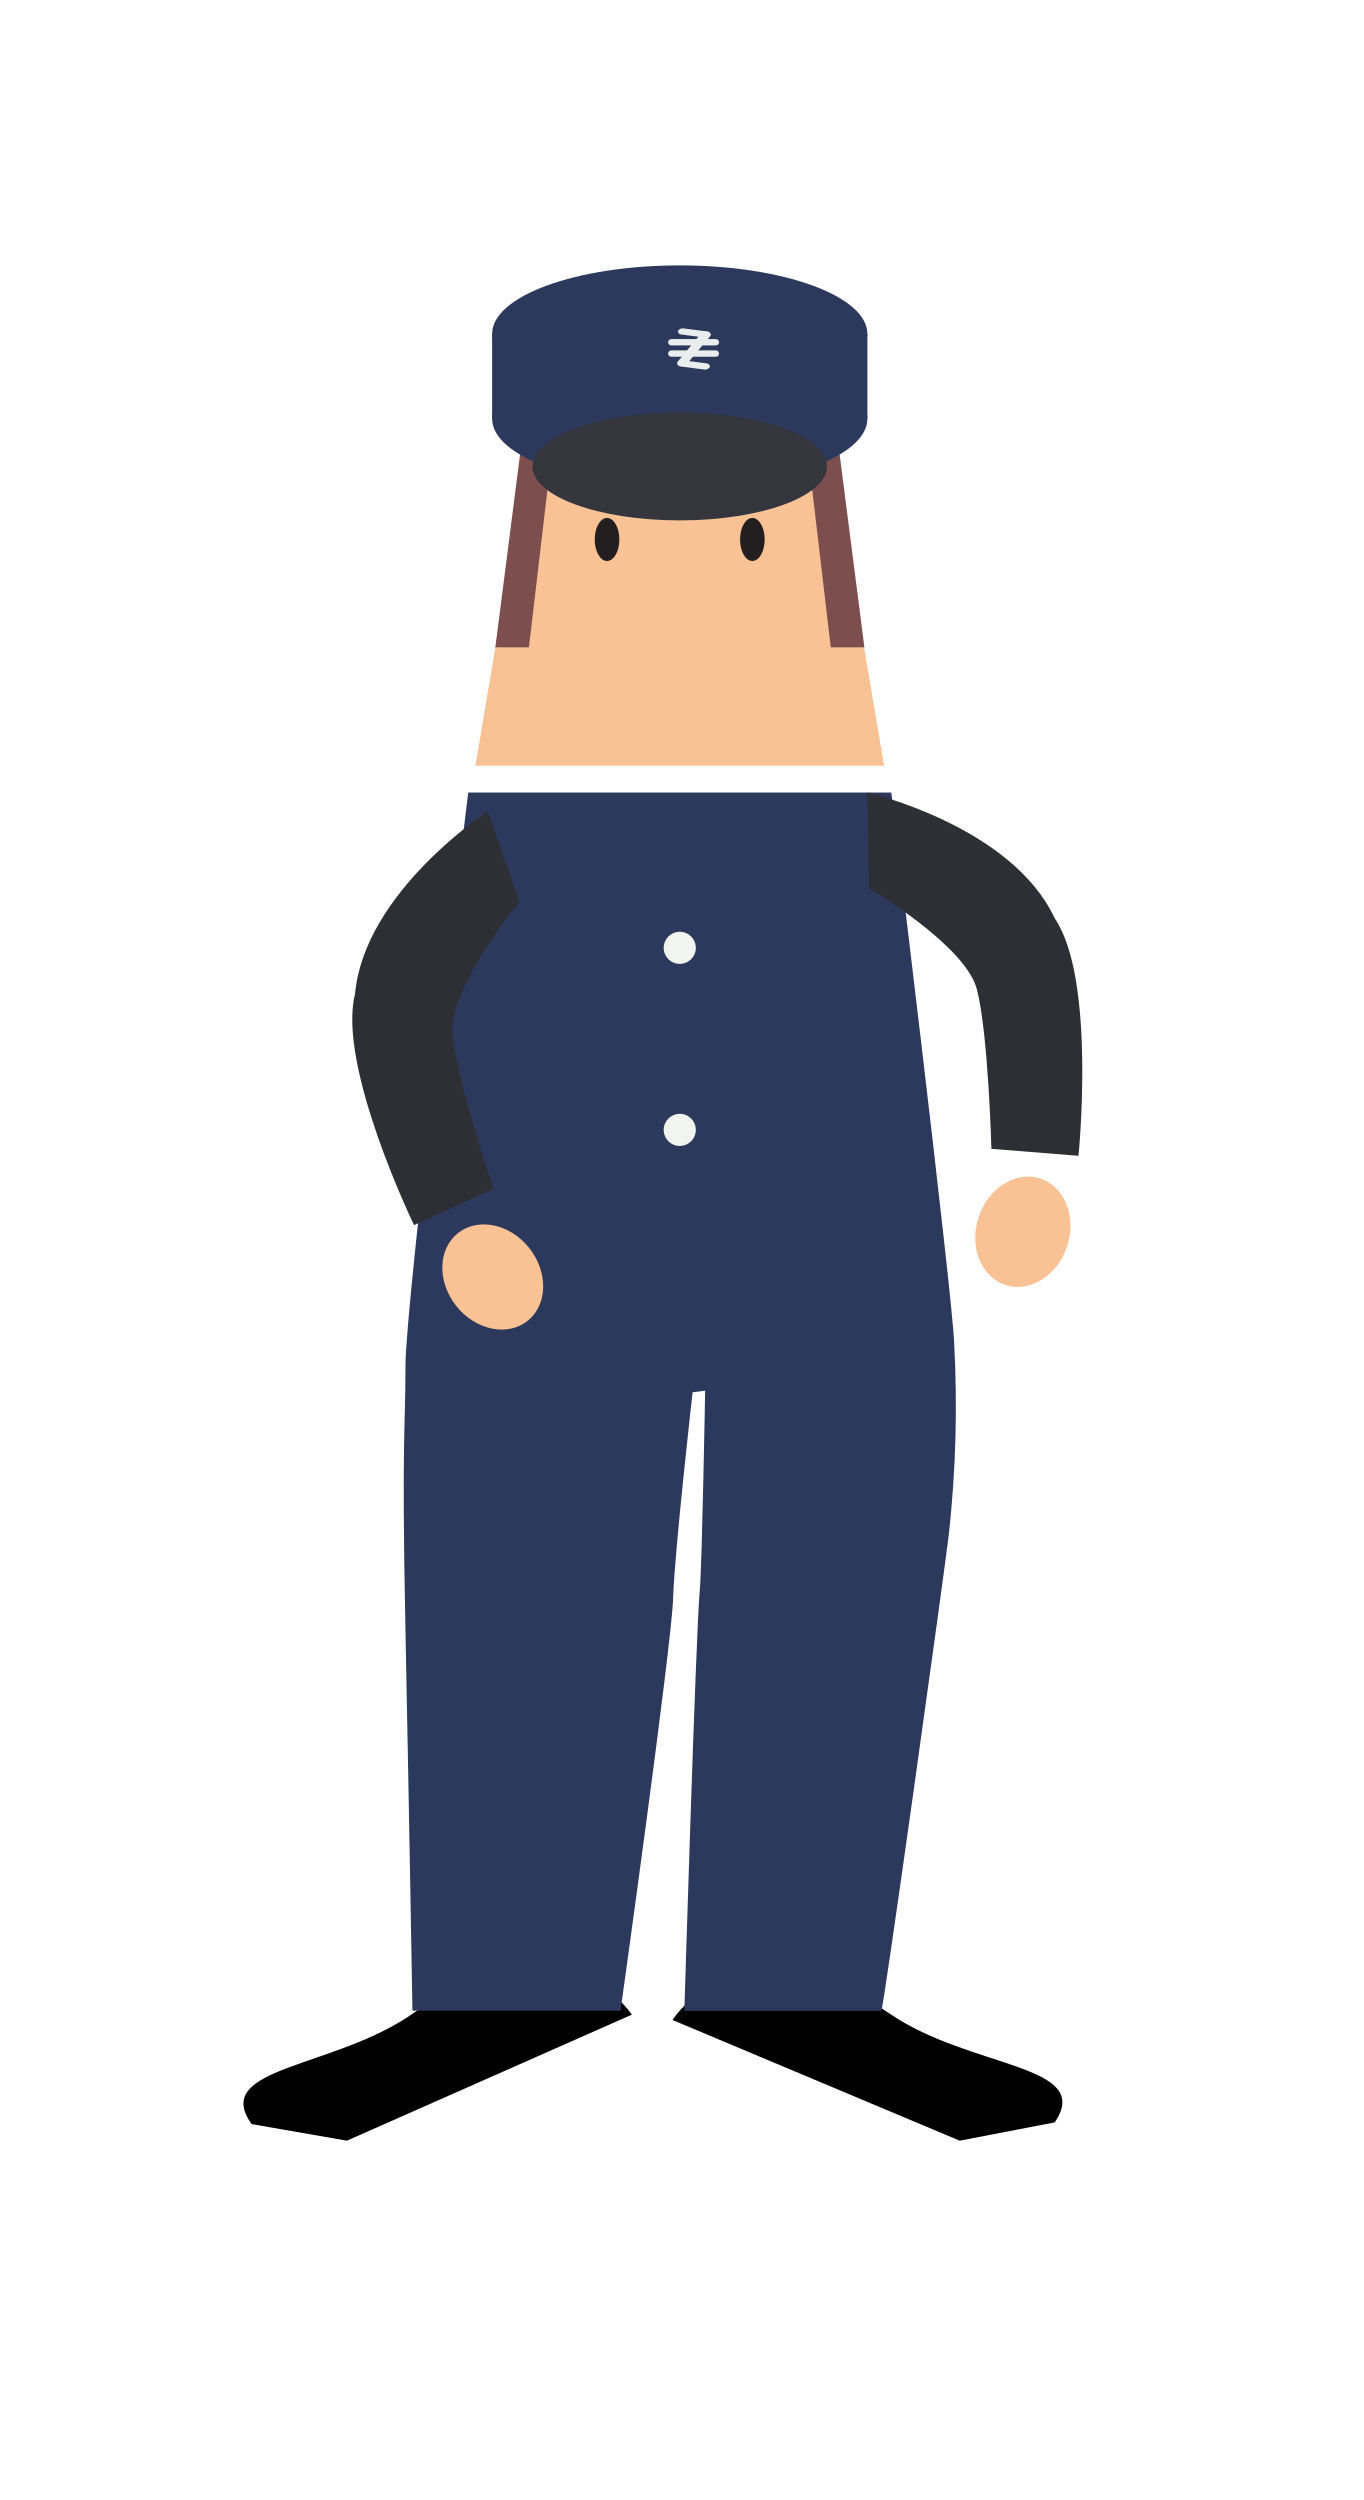
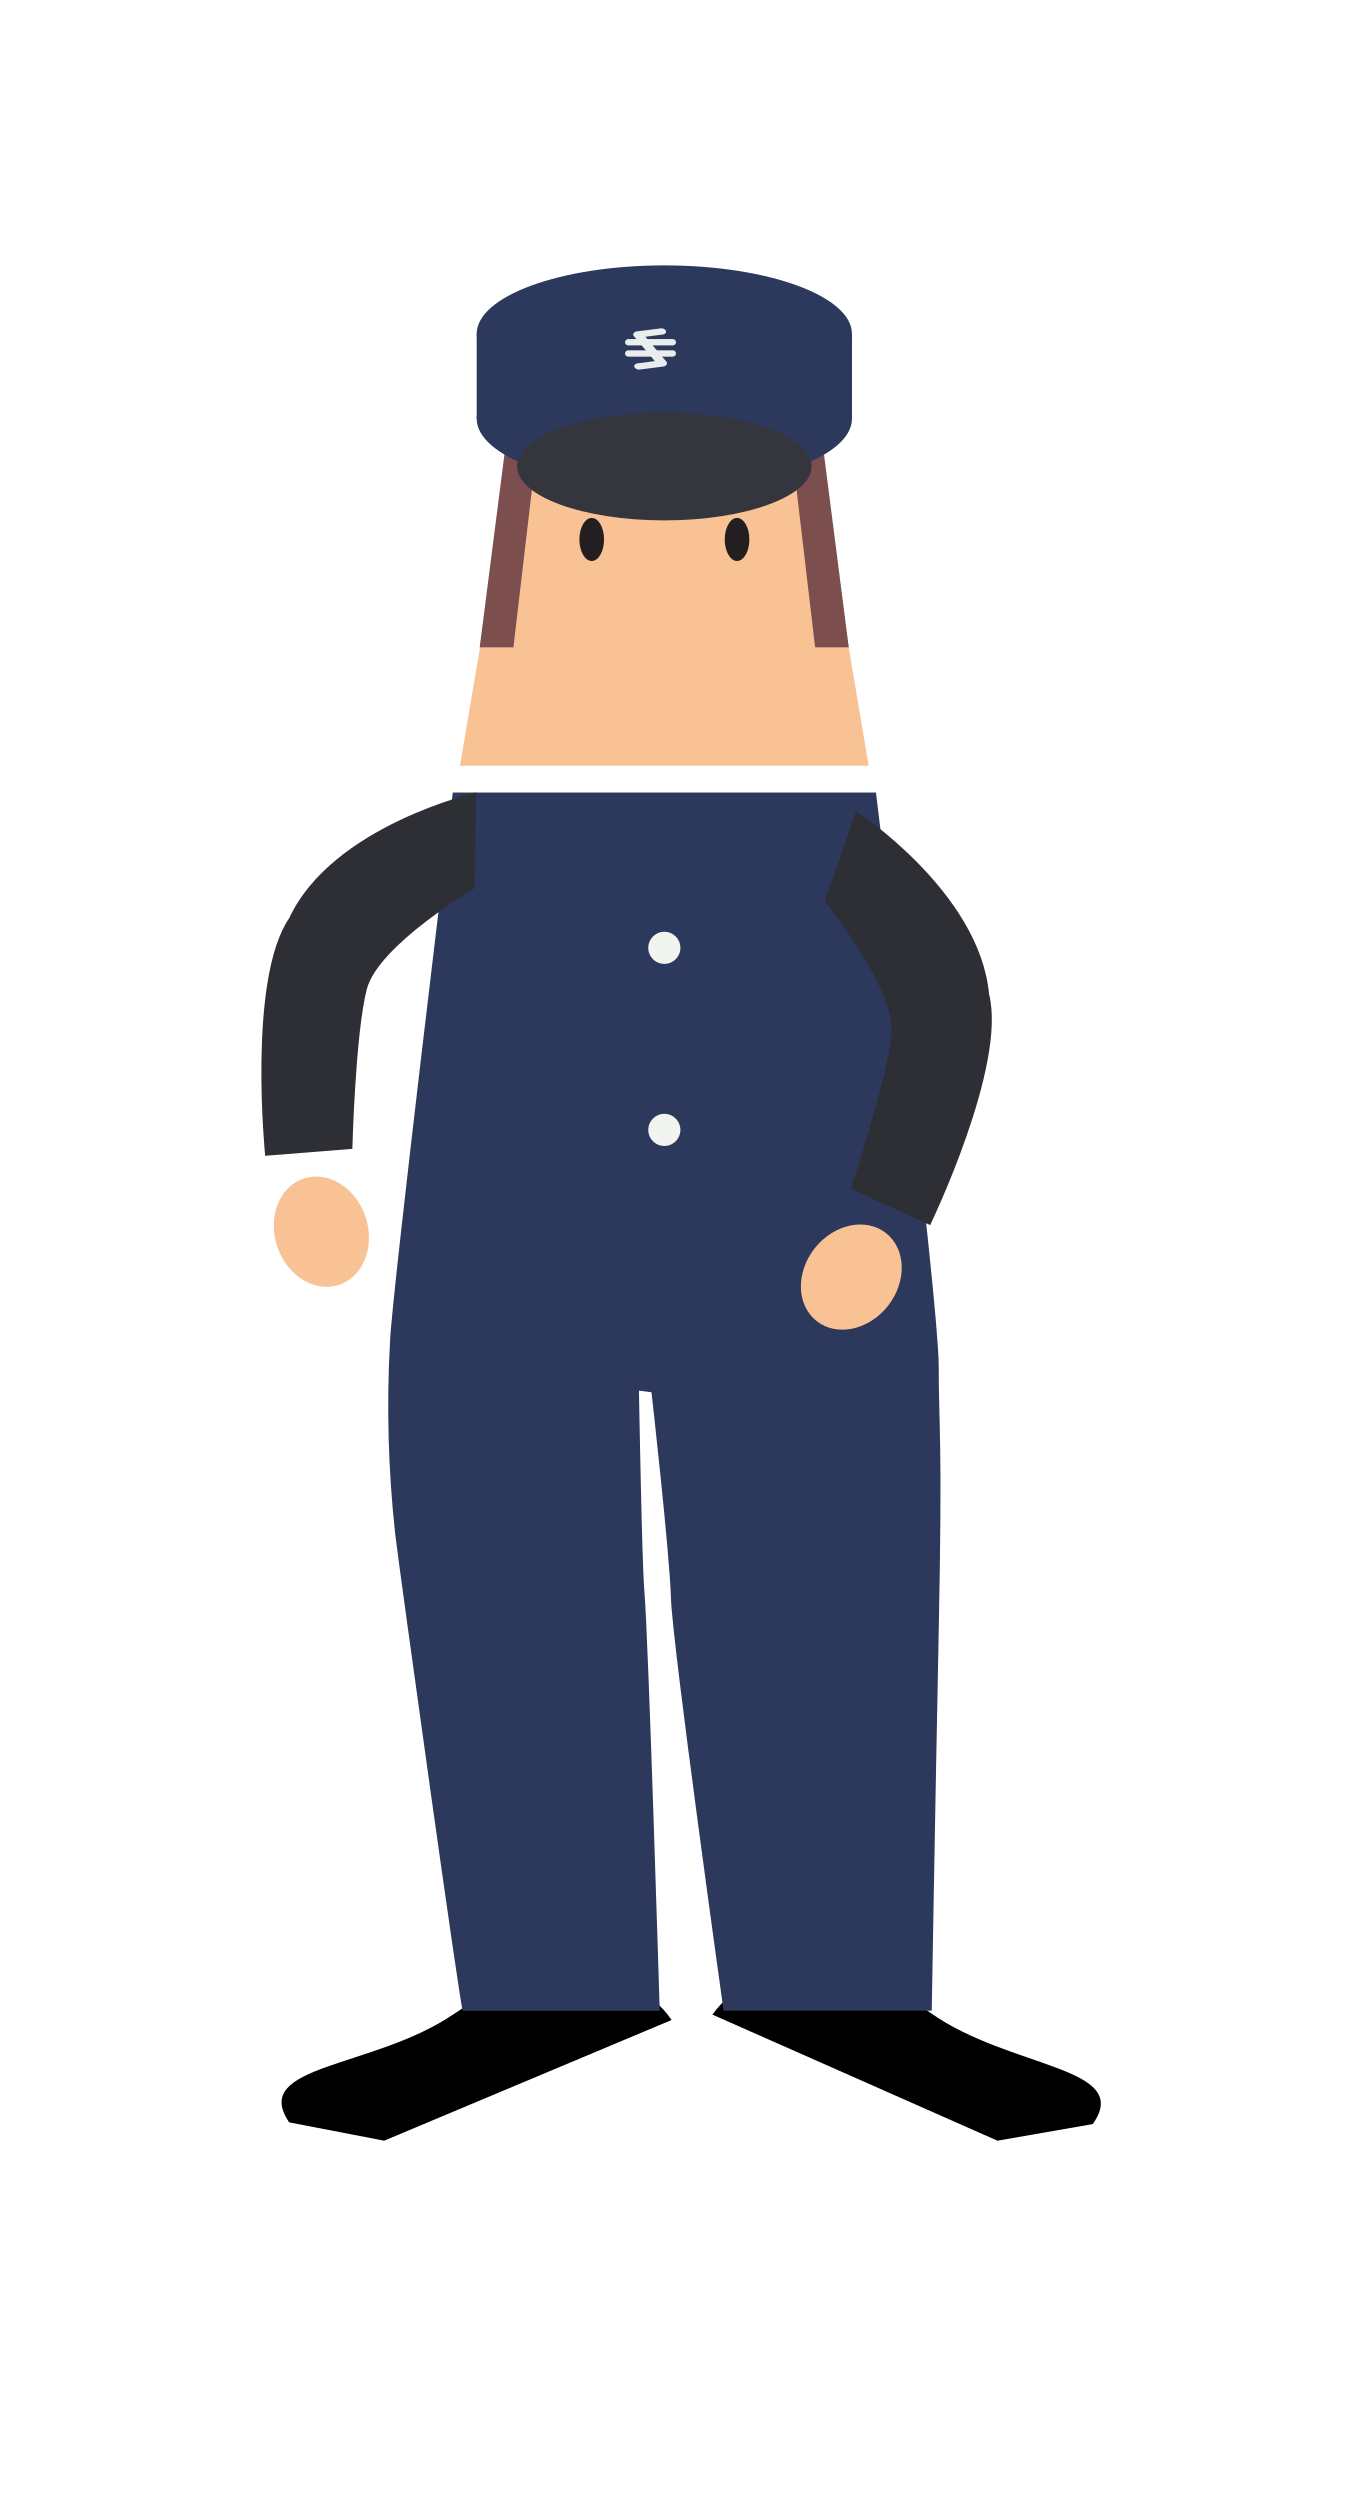
<svg xmlns="http://www.w3.org/2000/svg" viewBox="0 0 127.33 233.43">
  <defs>
    <style>.cls-1{fill:#f9c295;}.cls-2{fill:#7c4f4e;}.cls-3{fill:#2c395c;}.cls-4{fill:#eaeded;}.cls-5{fill:#231f20;}.cls-6{fill:#34353d;}.cls-7{fill:#2e2f35;}.cls-8{fill:#f2f4ef;}</style>
  </defs>
  <g id="Layer_2" data-name="Layer 2">
-     <polygon class="cls-1" points="82.55 71.5 44.39 71.5 49.65 40.29 77.28 40.29 82.55 71.5" />
-     <polyline class="cls-2" points="46.25 60.44 49.39 60.44 51.52 42.28 48.58 42.28" />
-     <polyline class="cls-2" points="80.71 60.44 77.57 60.44 75.4 42 78.38 42.28" />
-     <ellipse class="cls-3" cx="63.47" cy="39.09" rx="17.52" ry="6.4" />
-     <ellipse class="cls-3" cx="63.47" cy="31.18" rx="17.52" ry="6.4" />
-     <rect class="cls-3" x="45.95" y="31.18" width="35.04" height="7.91" />
-     <rect class="cls-4" x="62.38" y="31.66" width="4.76" height="0.59" rx="0.3" />
-     <rect class="cls-4" x="62.38" y="32.72" width="4.76" height="0.59" rx="0.3" />
-     <path class="cls-4" d="M65.79,31.52l-2.11-.28c-.26,0-.42-.19-.37-.35h0a.51.51,0,0,1,.56-.22l2.12.27c.25,0,.41.19.36.35h0C66.3,31.45,66.05,31.55,65.79,31.52Z" />
-     <path class="cls-4" d="M65.72,34.5l-2.1-.27c-.25,0-.42-.19-.36-.35h0c.05-.16.3-.26.55-.23l2.1.27c.25,0,.42.19.37.35h0A.53.53,0,0,1,65.72,34.5Z" />
-     <path class="cls-4" d="M63.28,33.77l2.18-2.64A.64.64,0,0,1,66.1,31h0c.23.08.32.25.2.4L64.12,34a.64.64,0,0,1-.63.13h0C63.26,34.09,63.17,33.91,63.28,33.77Z" />
-     <ellipse class="cls-5" cx="56.68" cy="50.37" rx="1.15" ry="2.01" />
-     <ellipse class="cls-5" cx="70.25" cy="50.37" rx="1.15" ry="2.01" />
-     <ellipse class="cls-6" cx="63.47" cy="43.55" rx="13.75" ry="5.04" />
-     <path d="M59,188.11c-3.81-5.37-12.92-5.45-20.34-.18s-19,5-15.17,10.4l8.9,1.55Z" />
-     <path d="M62.79,188.61c3.71-5.44,12.81-5.69,20.33-.56s19.07,4.68,15.36,10.12l-8.87,1.71Z" />
-     <path class="cls-3" d="M64.67,130s-1.7,15-1.82,19.25-4.91,38.49-4.91,38.49H38.51s-.28-16.83-.65-35.44c-.37-18.3,0-18.7,0-24.76S43.72,74,43.72,74h39.5s5.77,47.44,5.87,51.39a109.22,109.22,0,0,1-.5,17.92c-.38,3.25-6.16,44.84-6.3,44.44H63.9s1.06-35,1.44-39.28c.22-2.5.5-18.62.5-18.62Z" />
-     <path class="cls-7" d="M45.56,75.74l2.93,8.45s-6.6,8.06-6.24,12.3S46.08,111,46.08,111l-7.42,3.39s-7.21-14.89-5.51-21.57C34,83.27,45.56,75.74,45.56,75.74Z" />
-     <ellipse class="cls-1" cx="46.01" cy="119.24" rx="4.35" ry="5.23" transform="translate(-64.08 54.31) rotate(-38.37)" />
-     <path class="cls-7" d="M81,74l.14,8.94s9,5.31,10.07,9.42,1.36,14.91,1.36,14.91l8.13.65s1.67-16.46-2.21-22.16C94.46,77.1,81,74,81,74Z" />
-     <ellipse class="cls-1" cx="95.5" cy="115.01" rx="5.23" ry="4.35" transform="translate(-43.74 169.4) rotate(-71.63)" />
-     <circle class="cls-8" cx="63.47" cy="105.5" r="1.5" />
-     <circle class="cls-8" cx="63.47" cy="88.5" r="1.5" />
+     <polygon class="cls-1" points="42.95 71.5 81.11 71.5 75.85 40.29 48.22 40.29 42.95 71.5" />
+     <polyline class="cls-2" points="79.25 60.44 76.11 60.44 73.97 42.28 76.92 42.28" />
+     <polyline class="cls-2" points="44.79 60.44 47.94 60.44 50.1 42 47.12 42.28" />
+     <ellipse class="cls-3" cx="62.03" cy="39.09" rx="17.52" ry="6.4" />
+     <ellipse class="cls-3" cx="62.03" cy="31.18" rx="17.52" ry="6.4" />
+     <rect class="cls-3" x="44.51" y="31.18" width="35.04" height="7.91" />
+     <rect class="cls-4" x="58.35" y="31.66" width="4.76" height="0.59" rx="0.3" transform="translate(121.47 63.91) rotate(-180)" />
+     <rect class="cls-4" x="58.35" y="32.72" width="4.76" height="0.59" rx="0.3" transform="translate(121.47 66.02) rotate(-180)" />
+     <path class="cls-4" d="M59.71,31.52l2.11-.28c.26,0,.42-.19.37-.35h0a.51.51,0,0,0-.56-.22l-2.12.27c-.25,0-.41.19-.36.35h0C59.2,31.45,59.45,31.55,59.71,31.52Z" />
+     <path class="cls-4" d="M59.78,34.5l2.1-.27c.25,0,.42-.19.36-.35h0c-.05-.16-.3-.26-.55-.23l-2.1.27c-.25,0-.42.19-.37.35h0A.53.53,0,0,0,59.78,34.5Z" />
+     <path class="cls-4" d="M62.22,33.77,60,31.13A.64.64,0,0,0,59.4,31h0c-.23.08-.32.25-.2.4L61.38,34a.64.64,0,0,0,.63.13h0C62.24,34.09,62.34,33.91,62.22,33.77Z" />
+     <ellipse class="cls-5" cx="68.82" cy="50.37" rx="1.15" ry="2.01" />
+     <ellipse class="cls-5" cx="55.25" cy="50.37" rx="1.15" ry="2.01" />
+     <ellipse class="cls-6" cx="62.03" cy="43.55" rx="13.75" ry="5.04" />
+     <path d="M66.52,188.11c3.81-5.37,12.92-5.45,20.34-.18s19,5,15.17,10.4l-8.9,1.55Z" />
+     <path d="M62.71,188.61c-3.71-5.44-12.81-5.69-20.33-.56S23.31,192.73,27,198.17l8.87,1.71Z" />
+     <path class="cls-3" d="M60.83,130s1.7,15,1.82,19.25,4.91,38.49,4.91,38.49H87s.28-16.83.65-35.44c.37-18.3,0-18.7,0-24.76S81.79,74,81.79,74H42.28s-5.77,47.44-5.87,51.39a109.22,109.22,0,0,0,.5,17.92c.38,3.25,6.16,44.84,6.3,44.44H61.6s-1.06-35-1.44-39.28c-.22-2.5-.5-18.62-.5-18.62Z" />
+     <path class="cls-7" d="M79.94,75.74,77,84.19s6.6,8.06,6.24,12.3S79.42,111,79.42,111l7.43,3.39s7.2-14.89,5.5-21.57C91.47,83.27,79.94,75.74,79.94,75.74Z" />
+     <ellipse class="cls-1" cx="79.49" cy="119.24" rx="5.23" ry="4.35" transform="translate(-63.34 107.55) rotate(-51.63)" />
+     <path class="cls-7" d="M44.46,74l-.14,8.94s-9,5.31-10.07,9.42-1.35,14.91-1.35,14.91l-8.14.65S23.09,91.44,27,85.74C31,77.1,44.46,74,44.46,74Z" />
+     <ellipse class="cls-1" cx="30" cy="115.01" rx="4.35" ry="5.23" transform="translate(-34.71 15.31) rotate(-18.37)" />
+     <circle class="cls-8" cx="62.03" cy="105.5" r="1.5" />
+     <circle class="cls-8" cx="62.03" cy="88.5" r="1.5" />
  </g>
</svg>
